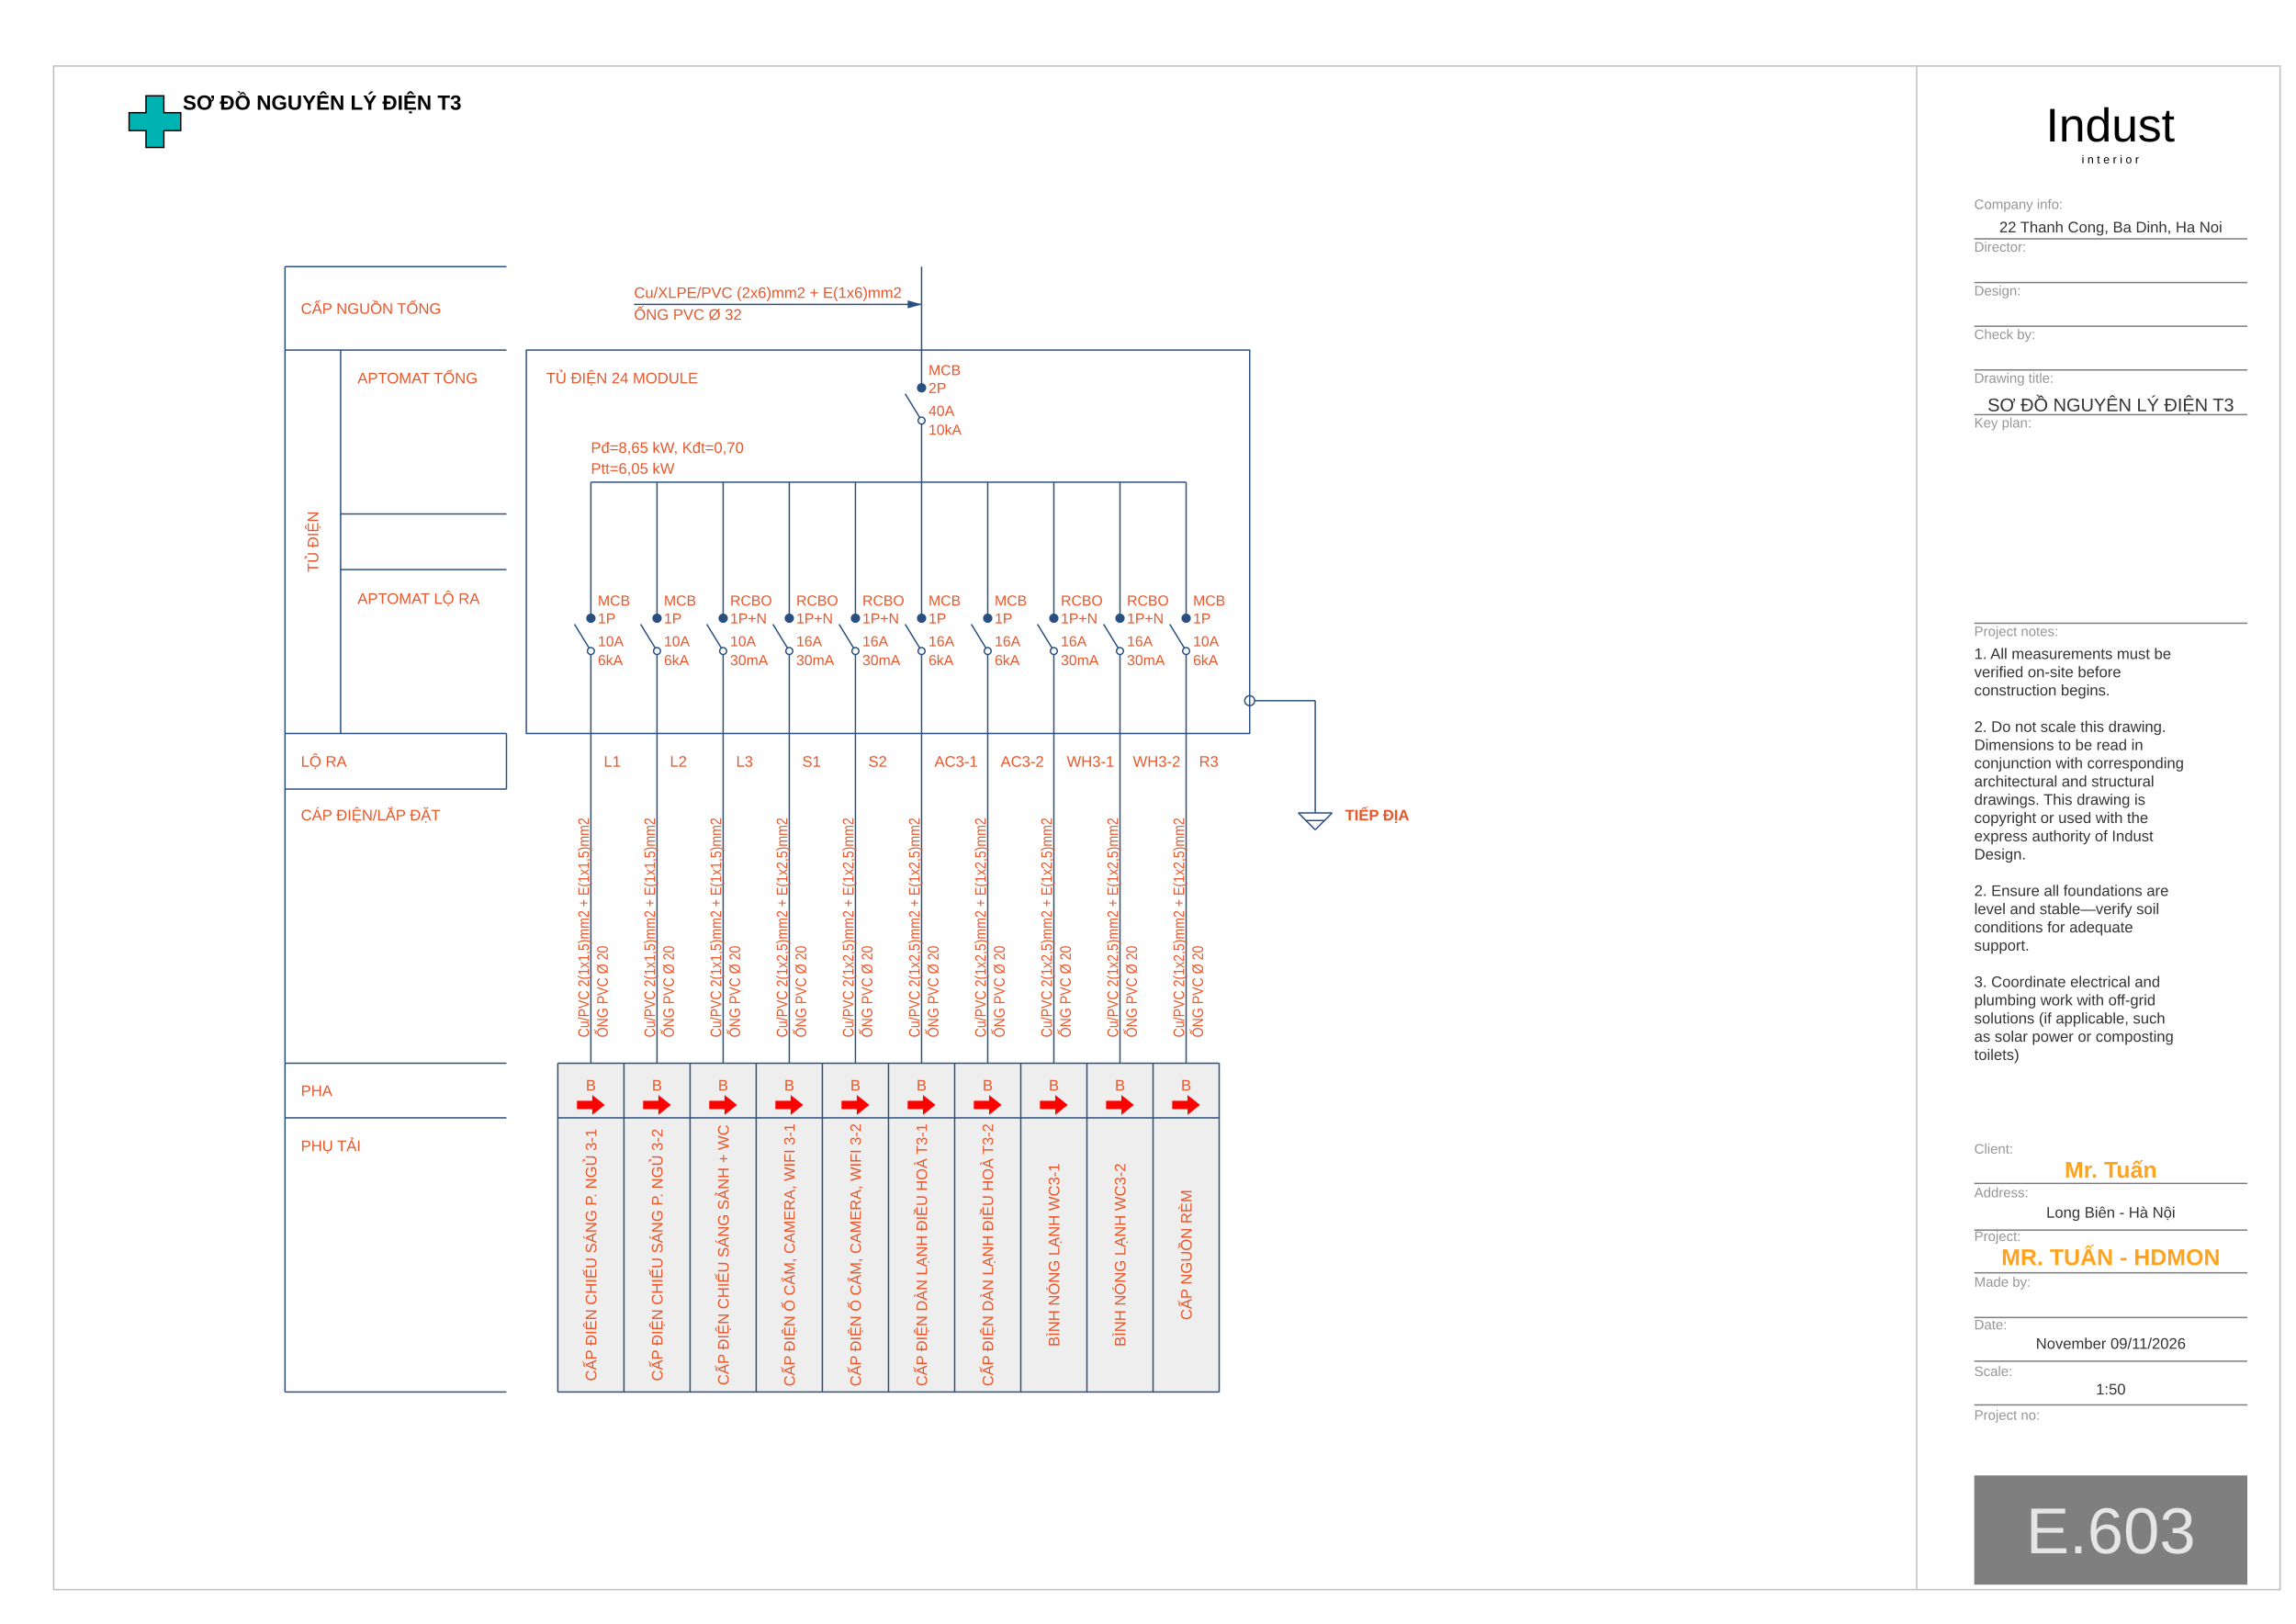
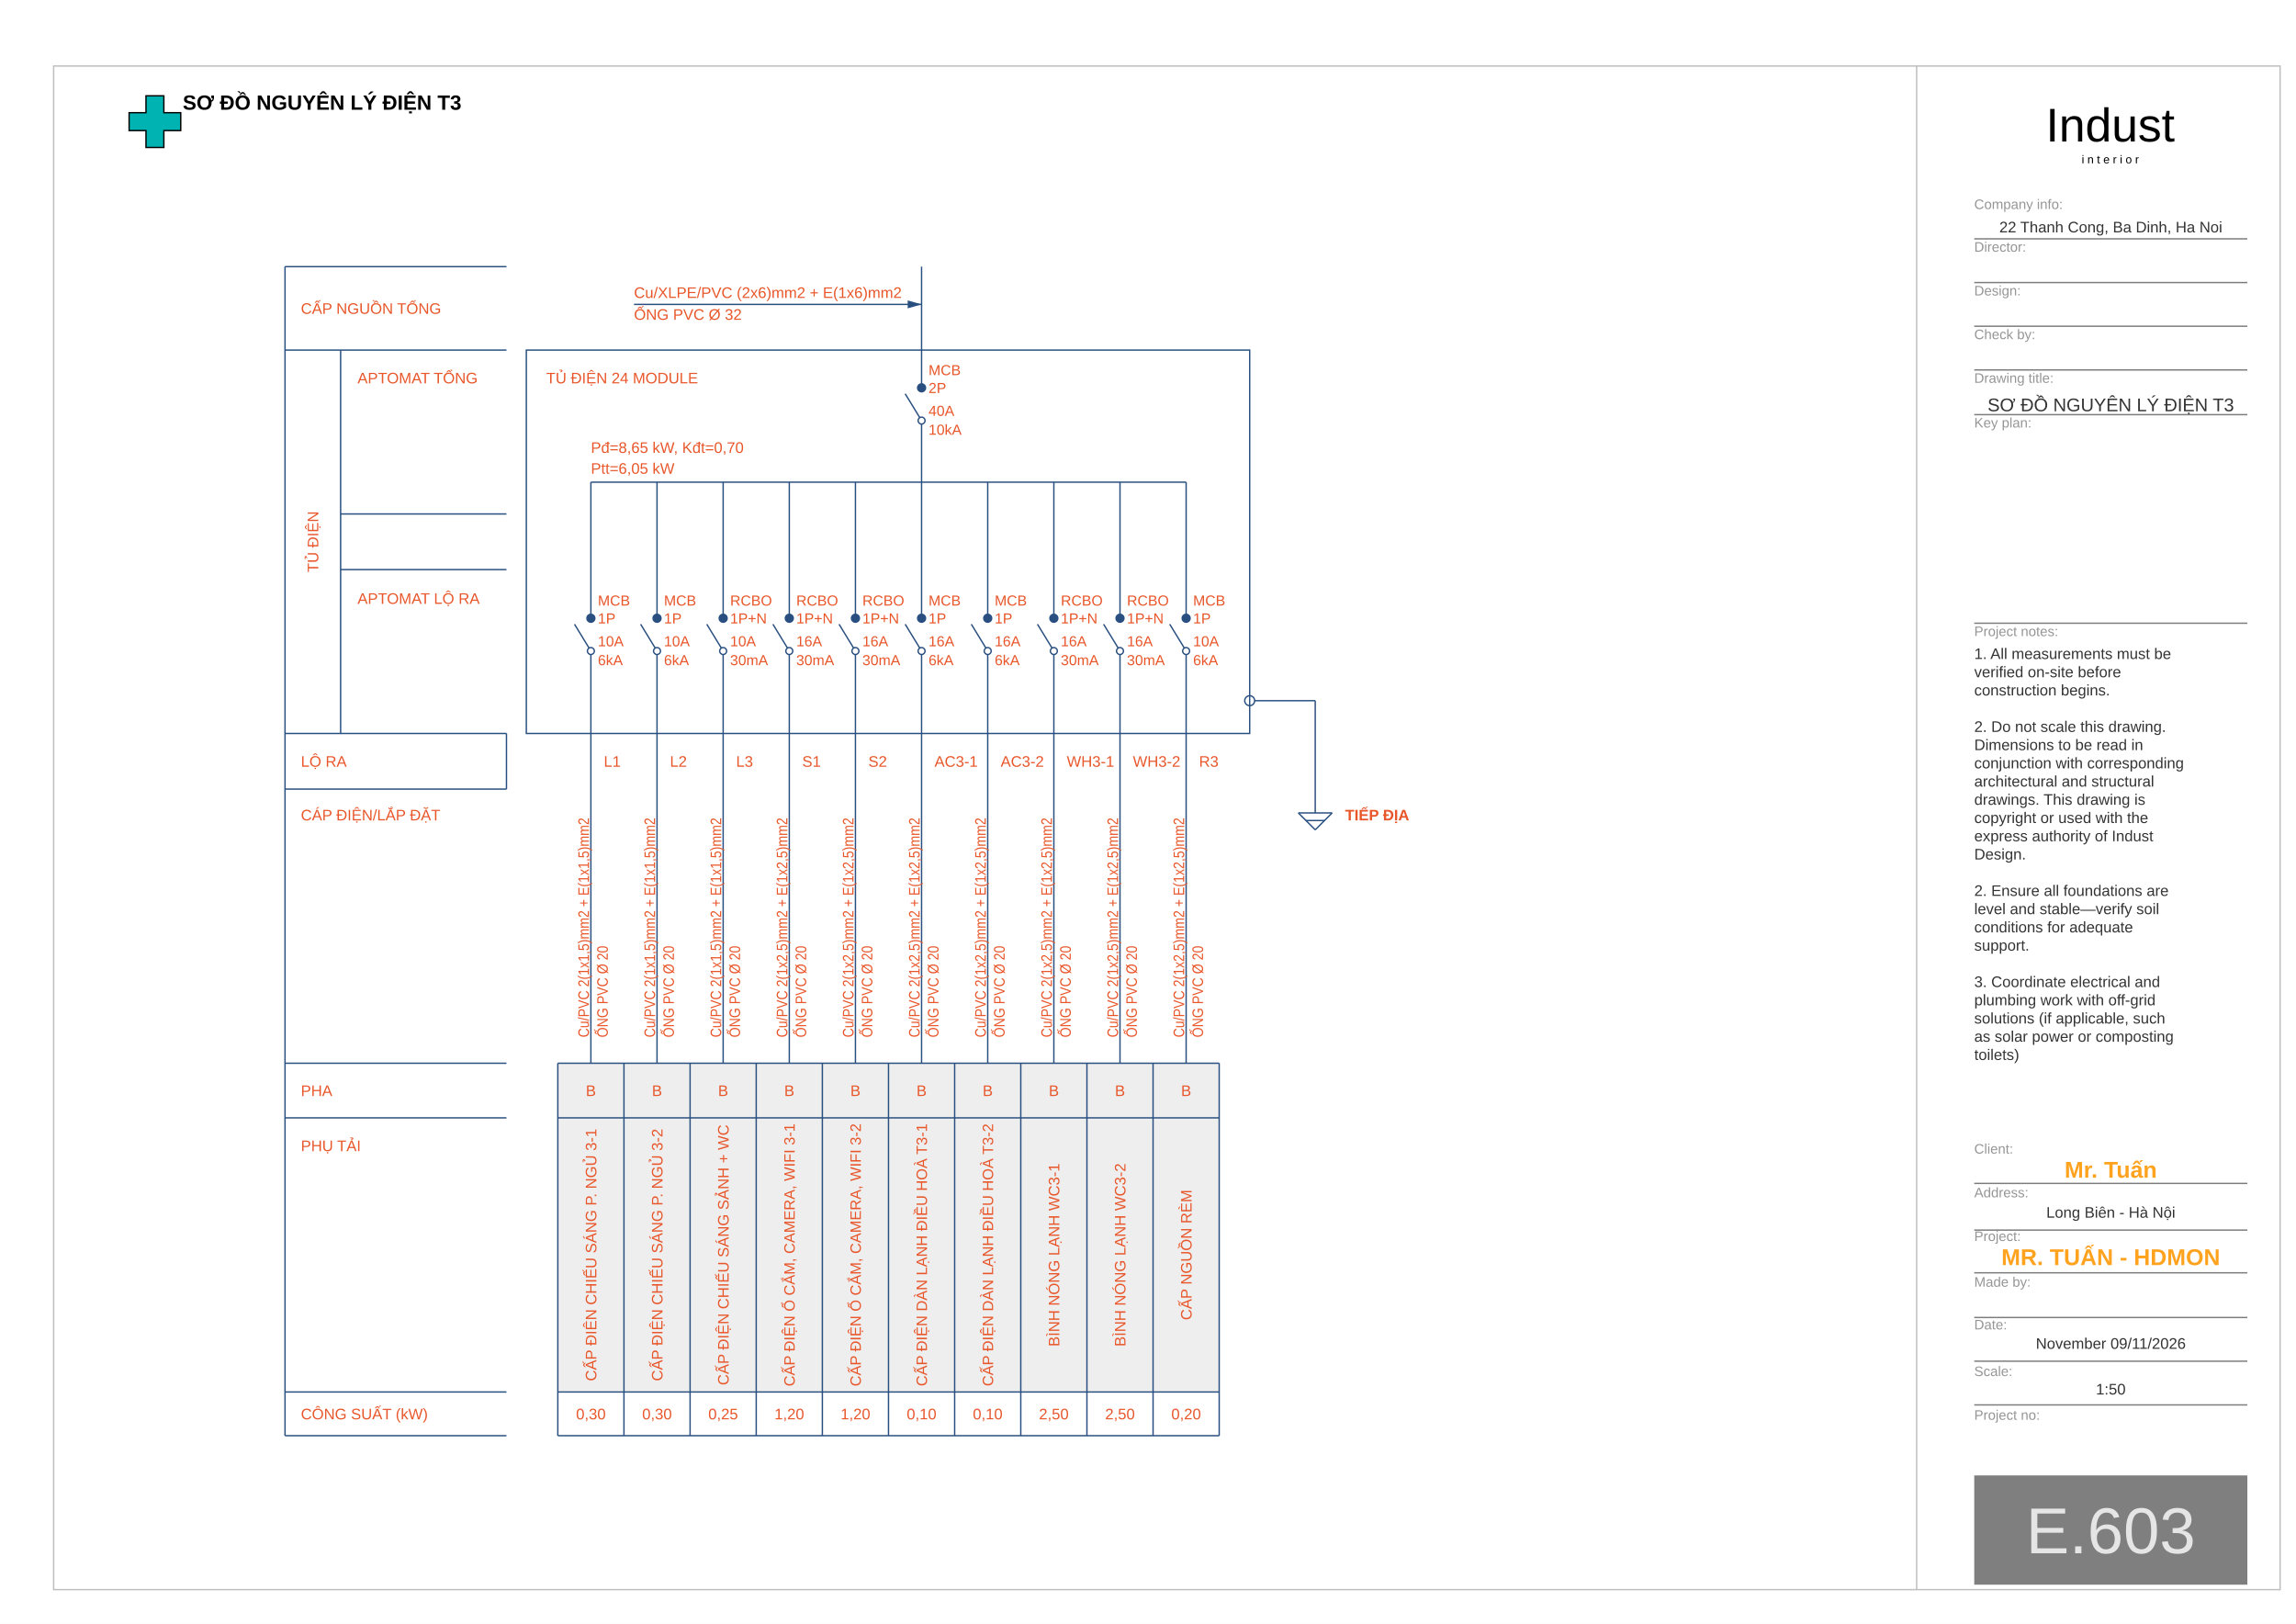
<svg xmlns="http://www.w3.org/2000/svg" width="420mm" height="297mm" viewBox="0 0 420 297">
  <rect width="100%" height="100%" fill="#fff" />
  <polygon points="9.81,290.741 417.093,290.741 417.093,12.073 9.81,12.073" fill="none" stroke="rgb(190,190,190)" stroke-width="0.25" />
  <line x1="350.606" y1="12.073" x2="350.606" y2="290.741" stroke="rgb(190,190,190)" stroke-width="0.25" />
  <polygon points="26.704,17.523 29.974,17.523 29.974,20.611 33.062,20.611 33.062,23.881 29.974,23.881 29.974,26.969 26.704,26.969 26.704,23.881 23.616,23.881 23.616,20.611 26.704,20.611" fill="rgb(0,179,179)" stroke="none" />
  <polygon points="26.704,17.523 29.974,17.523 29.974,20.611 33.062,20.611 33.062,23.881 29.974,23.881 29.974,26.969 26.704,26.969 26.704,23.881 23.616,23.881 23.616,20.611 26.704,20.611" fill="none" stroke="rgb(0,0,0)" stroke-width="0.25" />
  <text x="33.426" y="20.066" font-family="Arial, Helvetica, sans-serif" font-size="3.771" font-weight="bold" text-anchor="start" fill="rgb(0,0,0)">SƠ ĐỒ NGUYÊN LÝ ĐIỆN T3</text>
-   <line x1="52.137" y1="48.769" x2="52.137" y2="254.59" stroke="rgb(40,79,128)" stroke-width="0.25" />
+   <line x1="52.137" y1="48.769" x2="52.137" y2="262.583" stroke="rgb(40,79,128)" stroke-width="0.25" />
+   <line x1="52.137" y1="262.583" x2="92.647" y2="262.583" stroke="rgb(40,79,128)" stroke-width="0.25" />
  <line x1="52.137" y1="48.769" x2="92.647" y2="48.769" stroke="rgb(40,79,128)" stroke-width="0.25" />
  <line x1="52.137" y1="64.028" x2="92.647" y2="64.028" stroke="rgb(40,79,128)" stroke-width="0.25" />
  <line x1="52.137" y1="134.149" x2="92.647" y2="134.149" stroke="rgb(40,79,128)" stroke-width="0.25" />
  <line x1="52.137" y1="144.322" x2="92.647" y2="144.322" stroke="rgb(40,79,128)" stroke-width="0.25" />
  <line x1="52.137" y1="194.461" x2="92.647" y2="194.461" stroke="rgb(40,79,128)" stroke-width="0.25" />
  <line x1="52.137" y1="204.452" x2="92.647" y2="204.452" stroke="rgb(40,79,128)" stroke-width="0.25" />
  <line x1="52.137" y1="254.59" x2="92.647" y2="254.59" stroke="rgb(40,79,128)" stroke-width="0.25" />
  <line x1="62.31" y1="64.028" x2="62.31" y2="134.149" stroke="rgb(40,79,128)" stroke-width="0.25" />
  <line x1="62.31" y1="94.002" x2="92.647" y2="94.002" stroke="rgb(40,79,128)" stroke-width="0.25" />
  <line x1="62.31" y1="104.175" x2="92.647" y2="104.175" stroke="rgb(40,79,128)" stroke-width="0.25" />
  <line x1="92.647" y1="134.149" x2="92.647" y2="144.322" stroke="rgb(40,79,128)" stroke-width="0.25" />
  <text x="55.043" y="57.398" font-family="Arial, Helvetica, sans-serif" font-size="2.793" text-anchor="start" fill="rgb(232,86,42)">CẤP NGUỒN TỔNG</text>
  <text x="0" y="0" font-family="Arial, Helvetica, sans-serif" font-size="2.793" text-anchor="middle" fill="rgb(232,86,42)" transform="translate(58.223 99.089) rotate(-90)">TỦ ĐIỆN</text>
  <text x="65.398" y="70.115" font-family="Arial, Helvetica, sans-serif" font-size="2.793" text-anchor="start" fill="rgb(232,86,42)">APTOMAT TỔNG</text>
  <text x="65.398" y="110.443" font-family="Arial, Helvetica, sans-serif" font-size="2.793" text-anchor="start" fill="rgb(232,86,42)">APTOMAT LỘ RA</text>
  <text x="55.043" y="140.236" font-family="Arial, Helvetica, sans-serif" font-size="2.793" text-anchor="start" fill="rgb(232,86,42)">LỘ RA</text>
  <text x="55.043" y="150.045" font-family="Arial, Helvetica, sans-serif" font-size="2.793" text-anchor="start" fill="rgb(232,86,42)">CÁP ĐIỆN/LẮP ĐẶT</text>
  <text x="55.043" y="200.456" font-family="Arial, Helvetica, sans-serif" font-size="2.793" text-anchor="start" fill="rgb(232,86,42)">PHA</text>
  <text x="55.043" y="210.538" font-family="Arial, Helvetica, sans-serif" font-size="2.793" text-anchor="start" fill="rgb(232,86,42)">PHỤ TẢI</text>
+   <text x="55.043" y="259.587" font-family="Arial, Helvetica, sans-serif" font-size="2.793" text-anchor="start" fill="rgb(232,86,42)">CÔNG SUẤT (kW)</text>
  <polygon points="96.28,134.149 228.602,134.149 228.602,64.028 96.28,64.028" fill="none" stroke="rgb(40,79,128)" stroke-width="0.25" />
  <text x="99.913" y="70.115" font-family="Arial, Helvetica, sans-serif" font-size="2.793" text-anchor="start" fill="rgb(232,86,42)">TỦ ĐIỆN 24 MODULE</text>
  <text x="108.088" y="82.831" font-family="Arial, Helvetica, sans-serif" font-size="2.793" text-anchor="start" fill="rgb(232,86,42)">Pđ=8,65 kW, Kđt=0,70</text>
  <text x="108.088" y="86.646" font-family="Arial, Helvetica, sans-serif" font-size="2.793" text-anchor="start" fill="rgb(232,86,42)">Ptt=6,05 kW</text>
  <line x1="168.581" y1="48.769" x2="168.581" y2="70.931" stroke="rgb(40,79,128)" stroke-width="0.25" />
  <circle cx="168.581" cy="70.931" r="0.727" fill="rgb(40,79,128)" stroke="rgb(40,79,128)" stroke-width="0.25" />
  <circle cx="168.581" cy="76.926" r="0.636" fill="none" stroke="rgb(40,79,128)" stroke-width="0.25" />
  <line x1="168.25" y1="76.383" x2="165.584" y2="72.021" stroke="rgb(40,79,128)" stroke-width="0.25" />
  <text x="169.853" y="68.611" font-family="Arial, Helvetica, sans-serif" font-size="2.654" text-anchor="start" fill="rgb(232,86,42)">MCB</text>
  <text x="169.853" y="71.881" font-family="Arial, Helvetica, sans-serif" font-size="2.654" text-anchor="start" fill="rgb(232,86,42)">2P</text>
  <text x="169.853" y="76.059" font-family="Arial, Helvetica, sans-serif" font-size="2.654" text-anchor="start" fill="rgb(232,86,42)">40A</text>
  <text x="169.853" y="79.511" font-family="Arial, Helvetica, sans-serif" font-size="2.654" text-anchor="start" fill="rgb(232,86,42)">10kA</text>
  <line x1="168.581" y1="77.562" x2="168.581" y2="88.189" stroke="rgb(40,79,128)" stroke-width="0.25" />
  <line x1="115.976" y1="55.672" x2="168.581" y2="55.672" stroke="rgb(40,79,128)" stroke-width="0.25" />
  <polygon points="168.581,55.672 166.038,54.945 166.038,56.398" fill="rgb(40,79,128)" stroke="none" />
  <text x="115.976" y="54.492" font-family="Arial, Helvetica, sans-serif" font-size="2.793" text-anchor="start" fill="rgb(232,86,42)">Cu/XLPE/PVC (2x6)mm2 + E(1x6)mm2</text>
  <text x="115.976" y="58.488" font-family="Arial, Helvetica, sans-serif" font-size="2.793" text-anchor="start" fill="rgb(232,86,42)">ỐNG PVC  Ø 32</text>
  <line x1="108.088" y1="88.189" x2="216.976" y2="88.189" stroke="rgb(40,79,128)" stroke-width="0.25" />
  <polygon points="102.039,204.452 223.025,204.452 223.025,194.461 102.039,194.461" fill="rgb(238,238,238)" stroke="none" />
  <polygon points="102.039,254.59 223.025,254.59 223.025,204.452 102.039,204.452" fill="rgb(238,238,238)" stroke="none" />
  <line x1="102.039" y1="194.461" x2="223.025" y2="194.461" stroke="rgb(40,79,128)" stroke-width="0.25" />
  <line x1="102.039" y1="204.452" x2="223.025" y2="204.452" stroke="rgb(40,79,128)" stroke-width="0.25" />
  <line x1="102.039" y1="254.59" x2="223.025" y2="254.59" stroke="rgb(40,79,128)" stroke-width="0.25" />
-   <line x1="102.039" y1="254.59" x2="102.039" y2="194.461" stroke="rgb(40,79,128)" stroke-width="0.25" />
-   <line x1="114.138" y1="254.59" x2="114.138" y2="194.461" stroke="rgb(40,79,128)" stroke-width="0.25" />
-   <line x1="126.236" y1="254.59" x2="126.236" y2="194.461" stroke="rgb(40,79,128)" stroke-width="0.25" />
-   <line x1="138.335" y1="254.59" x2="138.335" y2="194.461" stroke="rgb(40,79,128)" stroke-width="0.25" />
-   <line x1="150.433" y1="254.59" x2="150.433" y2="194.461" stroke="rgb(40,79,128)" stroke-width="0.25" />
-   <line x1="162.532" y1="254.59" x2="162.532" y2="194.461" stroke="rgb(40,79,128)" stroke-width="0.25" />
-   <line x1="174.631" y1="254.59" x2="174.631" y2="194.461" stroke="rgb(40,79,128)" stroke-width="0.25" />
-   <line x1="186.729" y1="254.59" x2="186.729" y2="194.461" stroke="rgb(40,79,128)" stroke-width="0.25" />
-   <line x1="198.828" y1="254.59" x2="198.828" y2="194.461" stroke="rgb(40,79,128)" stroke-width="0.25" />
-   <line x1="210.926" y1="254.59" x2="210.926" y2="194.461" stroke="rgb(40,79,128)" stroke-width="0.25" />
-   <line x1="223.025" y1="254.59" x2="223.025" y2="194.461" stroke="rgb(40,79,128)" stroke-width="0.25" />
+   <line x1="102.039" y1="262.583" x2="223.025" y2="262.583" stroke="rgb(40,79,128)" stroke-width="0.25" />
+   <line x1="102.039" y1="262.583" x2="102.039" y2="194.461" stroke="rgb(40,79,128)" stroke-width="0.25" />
+   <line x1="114.138" y1="262.583" x2="114.138" y2="194.461" stroke="rgb(40,79,128)" stroke-width="0.25" />
+   <line x1="126.236" y1="262.583" x2="126.236" y2="194.461" stroke="rgb(40,79,128)" stroke-width="0.25" />
+   <line x1="138.335" y1="262.583" x2="138.335" y2="194.461" stroke="rgb(40,79,128)" stroke-width="0.25" />
+   <line x1="150.433" y1="262.583" x2="150.433" y2="194.461" stroke="rgb(40,79,128)" stroke-width="0.25" />
+   <line x1="162.532" y1="262.583" x2="162.532" y2="194.461" stroke="rgb(40,79,128)" stroke-width="0.25" />
+   <line x1="174.631" y1="262.583" x2="174.631" y2="194.461" stroke="rgb(40,79,128)" stroke-width="0.25" />
+   <line x1="186.729" y1="262.583" x2="186.729" y2="194.461" stroke="rgb(40,79,128)" stroke-width="0.25" />
+   <line x1="198.828" y1="262.583" x2="198.828" y2="194.461" stroke="rgb(40,79,128)" stroke-width="0.25" />
+   <line x1="210.926" y1="262.583" x2="210.926" y2="194.461" stroke="rgb(40,79,128)" stroke-width="0.25" />
+   <line x1="223.025" y1="262.583" x2="223.025" y2="194.461" stroke="rgb(40,79,128)" stroke-width="0.25" />
  <line x1="108.088" y1="88.189" x2="108.088" y2="113.076" stroke="rgb(40,79,128)" stroke-width="0.25" />
  <circle cx="108.088" cy="113.076" r="0.727" fill="rgb(40,79,128)" stroke="rgb(40,79,128)" stroke-width="0.25" />
  <circle cx="108.088" cy="119.071" r="0.636" fill="none" stroke="rgb(40,79,128)" stroke-width="0.25" />
  <line x1="107.757" y1="118.529" x2="105.091" y2="114.166" stroke="rgb(40,79,128)" stroke-width="0.25" />
  <text x="109.36" y="110.757" font-family="Arial, Helvetica, sans-serif" font-size="2.654" text-anchor="start" fill="rgb(232,86,42)">MCB</text>
  <text x="109.36" y="114.026" font-family="Arial, Helvetica, sans-serif" font-size="2.654" text-anchor="start" fill="rgb(232,86,42)">1P</text>
  <text x="109.36" y="118.205" font-family="Arial, Helvetica, sans-serif" font-size="2.654" text-anchor="start" fill="rgb(232,86,42)">10A</text>
  <text x="109.36" y="121.656" font-family="Arial, Helvetica, sans-serif" font-size="2.654" text-anchor="start" fill="rgb(232,86,42)">6kA</text>
  <line x1="108.088" y1="119.707" x2="108.088" y2="194.461" stroke="rgb(40,79,128)" stroke-width="0.25" />
  <text x="110.45" y="140.236" font-family="Arial, Helvetica, sans-serif" font-size="2.793" text-anchor="start" fill="rgb(232,86,42)">L1</text>
  <text x="0" y="0" font-family="Arial, Helvetica, sans-serif" font-size="2.793" text-anchor="start" fill="rgb(232,86,42)" transform="translate(107.725 189.737) rotate(-90) scale(0.85 1)">Cu/PVC 2(1x1,5)mm2 + E(1x1,5)mm2</text>
  <text x="0" y="0" font-family="Arial, Helvetica, sans-serif" font-size="2.793" text-anchor="start" fill="rgb(232,86,42)" transform="translate(111.176 189.737) rotate(-90) scale(0.85 1)">ỐNG PVC  Ø 20</text>
-   <text x="108.088" y="199.457" font-family="Arial, Helvetica, sans-serif" font-size="2.793" text-anchor="middle" fill="rgb(232,86,42)">B</text>
-   <polygon points="105.545,202.853 108.343,202.853 108.343,203.907 110.631,202.09 108.343,200.274 108.343,201.327 105.545,201.327" fill="rgb(255,0,0)" stroke="none" />
+   <text x="108.088" y="200.456" font-family="Arial, Helvetica, sans-serif" font-size="2.793" text-anchor="middle" fill="rgb(232,86,42)">B</text>
+   <text x="108.088" y="259.587" font-family="Arial, Helvetica, sans-serif" font-size="2.793" text-anchor="middle" fill="rgb(232,86,42)">0,30</text>
  <text x="0" y="0" font-family="Arial, Helvetica, sans-serif" font-size="2.793" text-anchor="middle" fill="rgb(232,86,42)" transform="translate(109.088 229.521) rotate(-90)">CẤP ĐIÊN CHIẾU SÁNG P. NGỦ 3-1</text>
  <line x1="120.187" y1="88.189" x2="120.187" y2="113.076" stroke="rgb(40,79,128)" stroke-width="0.25" />
  <circle cx="120.187" cy="113.076" r="0.727" fill="rgb(40,79,128)" stroke="rgb(40,79,128)" stroke-width="0.25" />
  <circle cx="120.187" cy="119.071" r="0.636" fill="none" stroke="rgb(40,79,128)" stroke-width="0.25" />
  <line x1="119.855" y1="118.529" x2="117.189" y2="114.166" stroke="rgb(40,79,128)" stroke-width="0.25" />
  <text x="121.458" y="110.757" font-family="Arial, Helvetica, sans-serif" font-size="2.654" text-anchor="start" fill="rgb(232,86,42)">MCB</text>
  <text x="121.458" y="114.026" font-family="Arial, Helvetica, sans-serif" font-size="2.654" text-anchor="start" fill="rgb(232,86,42)">1P</text>
  <text x="121.458" y="118.205" font-family="Arial, Helvetica, sans-serif" font-size="2.654" text-anchor="start" fill="rgb(232,86,42)">10A</text>
  <text x="121.458" y="121.656" font-family="Arial, Helvetica, sans-serif" font-size="2.654" text-anchor="start" fill="rgb(232,86,42)">6kA</text>
  <line x1="120.187" y1="119.707" x2="120.187" y2="194.461" stroke="rgb(40,79,128)" stroke-width="0.25" />
  <text x="122.548" y="140.236" font-family="Arial, Helvetica, sans-serif" font-size="2.793" text-anchor="start" fill="rgb(232,86,42)">L2</text>
  <text x="0" y="0" font-family="Arial, Helvetica, sans-serif" font-size="2.793" text-anchor="start" fill="rgb(232,86,42)" transform="translate(119.824 189.737) rotate(-90) scale(0.85 1)">Cu/PVC 2(1x1,5)mm2 + E(1x1,5)mm2</text>
  <text x="0" y="0" font-family="Arial, Helvetica, sans-serif" font-size="2.793" text-anchor="start" fill="rgb(232,86,42)" transform="translate(123.275 189.737) rotate(-90) scale(0.85 1)">ỐNG PVC  Ø 20</text>
-   <text x="120.187" y="199.457" font-family="Arial, Helvetica, sans-serif" font-size="2.793" text-anchor="middle" fill="rgb(232,86,42)">B</text>
-   <polygon points="117.644,202.853 120.441,202.853 120.441,203.907 122.73,202.09 120.441,200.274 120.441,201.327 117.644,201.327" fill="rgb(255,0,0)" stroke="none" />
+   <text x="120.187" y="200.456" font-family="Arial, Helvetica, sans-serif" font-size="2.793" text-anchor="middle" fill="rgb(232,86,42)">B</text>
+   <text x="120.187" y="259.587" font-family="Arial, Helvetica, sans-serif" font-size="2.793" text-anchor="middle" fill="rgb(232,86,42)">0,30</text>
  <text x="0" y="0" font-family="Arial, Helvetica, sans-serif" font-size="2.793" text-anchor="middle" fill="rgb(232,86,42)" transform="translate(121.187 229.521) rotate(-90)">CẤP ĐIỆN CHIẾU SÁNG P. NGỦ 3-2</text>
  <line x1="132.285" y1="88.189" x2="132.285" y2="113.076" stroke="rgb(40,79,128)" stroke-width="0.25" />
  <circle cx="132.285" cy="113.076" r="0.727" fill="rgb(40,79,128)" stroke="rgb(40,79,128)" stroke-width="0.25" />
  <circle cx="132.285" cy="119.071" r="0.636" fill="none" stroke="rgb(40,79,128)" stroke-width="0.25" />
  <line x1="131.954" y1="118.529" x2="129.288" y2="114.166" stroke="rgb(40,79,128)" stroke-width="0.25" />
  <text x="133.557" y="110.757" font-family="Arial, Helvetica, sans-serif" font-size="2.654" text-anchor="start" fill="rgb(232,86,42)">RCBO</text>
  <text x="133.557" y="114.026" font-family="Arial, Helvetica, sans-serif" font-size="2.654" text-anchor="start" fill="rgb(232,86,42)">1P+N</text>
  <text x="133.557" y="118.205" font-family="Arial, Helvetica, sans-serif" font-size="2.654" text-anchor="start" fill="rgb(232,86,42)">10A</text>
  <text x="133.557" y="121.656" font-family="Arial, Helvetica, sans-serif" font-size="2.654" text-anchor="start" fill="rgb(232,86,42)">30mA</text>
  <line x1="132.285" y1="119.707" x2="132.285" y2="194.461" stroke="rgb(40,79,128)" stroke-width="0.25" />
  <text x="134.647" y="140.236" font-family="Arial, Helvetica, sans-serif" font-size="2.793" text-anchor="start" fill="rgb(232,86,42)">L3</text>
  <text x="0" y="0" font-family="Arial, Helvetica, sans-serif" font-size="2.793" text-anchor="start" fill="rgb(232,86,42)" transform="translate(131.922 189.737) rotate(-90) scale(0.85 1)">Cu/PVC 2(1x1,5)mm2 + E(1x1,5)mm2</text>
  <text x="0" y="0" font-family="Arial, Helvetica, sans-serif" font-size="2.793" text-anchor="start" fill="rgb(232,86,42)" transform="translate(135.374 189.737) rotate(-90) scale(0.85 1)">ỐNG PVC  Ø 20</text>
-   <text x="132.285" y="199.457" font-family="Arial, Helvetica, sans-serif" font-size="2.793" text-anchor="middle" fill="rgb(232,86,42)">B</text>
-   <polygon points="129.742,202.853 132.54,202.853 132.54,203.907 134.829,202.09 132.54,200.274 132.54,201.327 129.742,201.327" fill="rgb(255,0,0)" stroke="none" />
+   <text x="132.285" y="200.456" font-family="Arial, Helvetica, sans-serif" font-size="2.793" text-anchor="middle" fill="rgb(232,86,42)">B</text>
+   <text x="132.285" y="259.587" font-family="Arial, Helvetica, sans-serif" font-size="2.793" text-anchor="middle" fill="rgb(232,86,42)">0,25</text>
  <text x="0" y="0" font-family="Arial, Helvetica, sans-serif" font-size="2.793" text-anchor="middle" fill="rgb(232,86,42)" transform="translate(133.285 229.521) rotate(-90)">CẤP ĐIỆN CHIẾU SÁNG SẢNH + WC</text>
  <line x1="144.384" y1="88.189" x2="144.384" y2="113.076" stroke="rgb(40,79,128)" stroke-width="0.25" />
  <circle cx="144.384" cy="113.076" r="0.727" fill="rgb(40,79,128)" stroke="rgb(40,79,128)" stroke-width="0.25" />
  <circle cx="144.384" cy="119.071" r="0.636" fill="none" stroke="rgb(40,79,128)" stroke-width="0.25" />
  <line x1="144.053" y1="118.529" x2="141.387" y2="114.166" stroke="rgb(40,79,128)" stroke-width="0.25" />
  <text x="145.656" y="110.757" font-family="Arial, Helvetica, sans-serif" font-size="2.654" text-anchor="start" fill="rgb(232,86,42)">RCBO</text>
  <text x="145.656" y="114.026" font-family="Arial, Helvetica, sans-serif" font-size="2.654" text-anchor="start" fill="rgb(232,86,42)">1P+N</text>
  <text x="145.656" y="118.205" font-family="Arial, Helvetica, sans-serif" font-size="2.654" text-anchor="start" fill="rgb(232,86,42)">16A</text>
  <text x="145.656" y="121.656" font-family="Arial, Helvetica, sans-serif" font-size="2.654" text-anchor="start" fill="rgb(232,86,42)">30mA</text>
  <line x1="144.384" y1="119.707" x2="144.384" y2="194.461" stroke="rgb(40,79,128)" stroke-width="0.25" />
  <text x="146.746" y="140.236" font-family="Arial, Helvetica, sans-serif" font-size="2.793" text-anchor="start" fill="rgb(232,86,42)">S1</text>
  <text x="0" y="0" font-family="Arial, Helvetica, sans-serif" font-size="2.793" text-anchor="start" fill="rgb(232,86,42)" transform="translate(144.021 189.737) rotate(-90) scale(0.85 1)">Cu/PVC 2(1x2,5)mm2 + E(1x2,5)mm2</text>
  <text x="0" y="0" font-family="Arial, Helvetica, sans-serif" font-size="2.793" text-anchor="start" fill="rgb(232,86,42)" transform="translate(147.472 189.737) rotate(-90) scale(0.85 1)">ỐNG PVC  Ø 20</text>
-   <text x="144.384" y="199.457" font-family="Arial, Helvetica, sans-serif" font-size="2.793" text-anchor="middle" fill="rgb(232,86,42)">B</text>
-   <polygon points="141.841,202.853 144.638,202.853 144.638,203.907 146.927,202.09 144.638,200.274 144.638,201.327 141.841,201.327" fill="rgb(255,0,0)" stroke="none" />
+   <text x="144.384" y="200.456" font-family="Arial, Helvetica, sans-serif" font-size="2.793" text-anchor="middle" fill="rgb(232,86,42)">B</text>
+   <text x="144.384" y="259.587" font-family="Arial, Helvetica, sans-serif" font-size="2.793" text-anchor="middle" fill="rgb(232,86,42)">1,20</text>
  <text x="0" y="0" font-family="Arial, Helvetica, sans-serif" font-size="2.75" text-anchor="middle" fill="rgb(232,86,42)" transform="translate(145.369 229.521) rotate(-90)">CẤP ĐIỆN Ổ CẮM, CAMERA, WIFI 3-1</text>
  <line x1="156.483" y1="88.189" x2="156.483" y2="113.076" stroke="rgb(40,79,128)" stroke-width="0.25" />
  <circle cx="156.483" cy="113.076" r="0.727" fill="rgb(40,79,128)" stroke="rgb(40,79,128)" stroke-width="0.25" />
  <circle cx="156.483" cy="119.071" r="0.636" fill="none" stroke="rgb(40,79,128)" stroke-width="0.25" />
  <line x1="156.151" y1="118.529" x2="153.485" y2="114.166" stroke="rgb(40,79,128)" stroke-width="0.25" />
  <text x="157.754" y="110.757" font-family="Arial, Helvetica, sans-serif" font-size="2.654" text-anchor="start" fill="rgb(232,86,42)">RCBO</text>
  <text x="157.754" y="114.026" font-family="Arial, Helvetica, sans-serif" font-size="2.654" text-anchor="start" fill="rgb(232,86,42)">1P+N</text>
  <text x="157.754" y="118.205" font-family="Arial, Helvetica, sans-serif" font-size="2.654" text-anchor="start" fill="rgb(232,86,42)">16A</text>
  <text x="157.754" y="121.656" font-family="Arial, Helvetica, sans-serif" font-size="2.654" text-anchor="start" fill="rgb(232,86,42)">30mA</text>
  <line x1="156.483" y1="119.707" x2="156.483" y2="194.461" stroke="rgb(40,79,128)" stroke-width="0.25" />
  <text x="158.844" y="140.236" font-family="Arial, Helvetica, sans-serif" font-size="2.793" text-anchor="start" fill="rgb(232,86,42)">S2</text>
  <text x="0" y="0" font-family="Arial, Helvetica, sans-serif" font-size="2.793" text-anchor="start" fill="rgb(232,86,42)" transform="translate(156.119 189.737) rotate(-90) scale(0.85 1)">Cu/PVC 2(1x2,5)mm2 + E(1x2,5)mm2</text>
  <text x="0" y="0" font-family="Arial, Helvetica, sans-serif" font-size="2.793" text-anchor="start" fill="rgb(232,86,42)" transform="translate(159.571 189.737) rotate(-90) scale(0.85 1)">ỐNG PVC  Ø 20</text>
-   <text x="156.483" y="199.457" font-family="Arial, Helvetica, sans-serif" font-size="2.793" text-anchor="middle" fill="rgb(232,86,42)">B</text>
-   <polygon points="153.939,202.853 156.737,202.853 156.737,203.907 159.026,202.09 156.737,200.274 156.737,201.327 153.939,201.327" fill="rgb(255,0,0)" stroke="none" />
+   <text x="156.483" y="200.456" font-family="Arial, Helvetica, sans-serif" font-size="2.793" text-anchor="middle" fill="rgb(232,86,42)">B</text>
+   <text x="156.483" y="259.587" font-family="Arial, Helvetica, sans-serif" font-size="2.793" text-anchor="middle" fill="rgb(232,86,42)">1,20</text>
  <text x="0" y="0" font-family="Arial, Helvetica, sans-serif" font-size="2.75" text-anchor="middle" fill="rgb(232,86,42)" transform="translate(157.467 229.521) rotate(-90)">CẤP ĐIỆN Ổ CẮM, CAMERA, WIFI 3-2</text>
  <line x1="168.581" y1="88.189" x2="168.581" y2="113.076" stroke="rgb(40,79,128)" stroke-width="0.25" />
  <circle cx="168.581" cy="113.076" r="0.727" fill="rgb(40,79,128)" stroke="rgb(40,79,128)" stroke-width="0.25" />
  <circle cx="168.581" cy="119.071" r="0.636" fill="none" stroke="rgb(40,79,128)" stroke-width="0.25" />
  <line x1="168.25" y1="118.529" x2="165.584" y2="114.166" stroke="rgb(40,79,128)" stroke-width="0.25" />
  <text x="169.853" y="110.757" font-family="Arial, Helvetica, sans-serif" font-size="2.654" text-anchor="start" fill="rgb(232,86,42)">MCB</text>
  <text x="169.853" y="114.026" font-family="Arial, Helvetica, sans-serif" font-size="2.654" text-anchor="start" fill="rgb(232,86,42)">1P</text>
  <text x="169.853" y="118.205" font-family="Arial, Helvetica, sans-serif" font-size="2.654" text-anchor="start" fill="rgb(232,86,42)">16A</text>
  <text x="169.853" y="121.656" font-family="Arial, Helvetica, sans-serif" font-size="2.654" text-anchor="start" fill="rgb(232,86,42)">6kA</text>
  <line x1="168.581" y1="119.707" x2="168.581" y2="194.461" stroke="rgb(40,79,128)" stroke-width="0.25" />
  <text x="170.943" y="140.236" font-family="Arial, Helvetica, sans-serif" font-size="2.793" text-anchor="start" fill="rgb(232,86,42)">AC3-1</text>
  <text x="0" y="0" font-family="Arial, Helvetica, sans-serif" font-size="2.793" text-anchor="start" fill="rgb(232,86,42)" transform="translate(168.218 189.737) rotate(-90) scale(0.85 1)">Cu/PVC 2(1x2,5)mm2 + E(1x2,5)mm2</text>
  <text x="0" y="0" font-family="Arial, Helvetica, sans-serif" font-size="2.793" text-anchor="start" fill="rgb(232,86,42)" transform="translate(171.67 189.737) rotate(-90) scale(0.85 1)">ỐNG PVC  Ø 20</text>
-   <text x="168.581" y="199.457" font-family="Arial, Helvetica, sans-serif" font-size="2.793" text-anchor="middle" fill="rgb(232,86,42)">B</text>
-   <polygon points="166.038,202.853 168.836,202.853 168.836,203.907 171.125,202.09 168.836,200.274 168.836,201.327 166.038,201.327" fill="rgb(255,0,0)" stroke="none" />
+   <text x="168.581" y="200.456" font-family="Arial, Helvetica, sans-serif" font-size="2.793" text-anchor="middle" fill="rgb(232,86,42)">B</text>
+   <text x="168.581" y="259.587" font-family="Arial, Helvetica, sans-serif" font-size="2.793" text-anchor="middle" fill="rgb(232,86,42)">0,10</text>
  <text x="0" y="0" font-family="Arial, Helvetica, sans-serif" font-size="2.75" text-anchor="middle" fill="rgb(232,86,42)" transform="translate(169.566 229.521) rotate(-90)">CẤP ĐIỆN DÀN LẠNH ĐIỀU HOÀ T3-1</text>
  <line x1="180.68" y1="88.189" x2="180.68" y2="113.076" stroke="rgb(40,79,128)" stroke-width="0.25" />
  <circle cx="180.68" cy="113.076" r="0.727" fill="rgb(40,79,128)" stroke="rgb(40,79,128)" stroke-width="0.25" />
  <circle cx="180.68" cy="119.071" r="0.636" fill="none" stroke="rgb(40,79,128)" stroke-width="0.25" />
  <line x1="180.348" y1="118.529" x2="177.683" y2="114.166" stroke="rgb(40,79,128)" stroke-width="0.25" />
  <text x="181.952" y="110.757" font-family="Arial, Helvetica, sans-serif" font-size="2.654" text-anchor="start" fill="rgb(232,86,42)">MCB</text>
  <text x="181.952" y="114.026" font-family="Arial, Helvetica, sans-serif" font-size="2.654" text-anchor="start" fill="rgb(232,86,42)">1P</text>
  <text x="181.952" y="118.205" font-family="Arial, Helvetica, sans-serif" font-size="2.654" text-anchor="start" fill="rgb(232,86,42)">16A</text>
  <text x="181.952" y="121.656" font-family="Arial, Helvetica, sans-serif" font-size="2.654" text-anchor="start" fill="rgb(232,86,42)">6kA</text>
  <line x1="180.68" y1="119.707" x2="180.68" y2="194.461" stroke="rgb(40,79,128)" stroke-width="0.25" />
  <text x="183.042" y="140.236" font-family="Arial, Helvetica, sans-serif" font-size="2.793" text-anchor="start" fill="rgb(232,86,42)">AC3-2</text>
  <text x="0" y="0" font-family="Arial, Helvetica, sans-serif" font-size="2.793" text-anchor="start" fill="rgb(232,86,42)" transform="translate(180.317 189.737) rotate(-90) scale(0.85 1)">Cu/PVC 2(1x2,5)mm2 + E(1x2,5)mm2</text>
  <text x="0" y="0" font-family="Arial, Helvetica, sans-serif" font-size="2.793" text-anchor="start" fill="rgb(232,86,42)" transform="translate(183.768 189.737) rotate(-90) scale(0.85 1)">ỐNG PVC  Ø 20</text>
-   <text x="180.68" y="199.457" font-family="Arial, Helvetica, sans-serif" font-size="2.793" text-anchor="middle" fill="rgb(232,86,42)">B</text>
-   <polygon points="178.137,202.853 180.934,202.853 180.934,203.907 183.223,202.09 180.934,200.274 180.934,201.327 178.137,201.327" fill="rgb(255,0,0)" stroke="none" />
+   <text x="180.68" y="200.456" font-family="Arial, Helvetica, sans-serif" font-size="2.793" text-anchor="middle" fill="rgb(232,86,42)">B</text>
+   <text x="180.68" y="259.587" font-family="Arial, Helvetica, sans-serif" font-size="2.793" text-anchor="middle" fill="rgb(232,86,42)">0,10</text>
  <text x="0" y="0" font-family="Arial, Helvetica, sans-serif" font-size="2.75" text-anchor="middle" fill="rgb(232,86,42)" transform="translate(181.665 229.521) rotate(-90)">CẤP ĐIỆN DÀN LẠNH ĐIỀU HOÀ T3-2</text>
  <line x1="192.779" y1="88.189" x2="192.779" y2="113.076" stroke="rgb(40,79,128)" stroke-width="0.25" />
  <circle cx="192.779" cy="113.076" r="0.727" fill="rgb(40,79,128)" stroke="rgb(40,79,128)" stroke-width="0.25" />
  <circle cx="192.779" cy="119.071" r="0.636" fill="none" stroke="rgb(40,79,128)" stroke-width="0.25" />
  <line x1="192.447" y1="118.529" x2="189.781" y2="114.166" stroke="rgb(40,79,128)" stroke-width="0.25" />
  <text x="194.05" y="110.757" font-family="Arial, Helvetica, sans-serif" font-size="2.654" text-anchor="start" fill="rgb(232,86,42)">RCBO</text>
  <text x="194.05" y="114.026" font-family="Arial, Helvetica, sans-serif" font-size="2.654" text-anchor="start" fill="rgb(232,86,42)">1P+N</text>
  <text x="194.05" y="118.205" font-family="Arial, Helvetica, sans-serif" font-size="2.654" text-anchor="start" fill="rgb(232,86,42)">16A</text>
  <text x="194.05" y="121.656" font-family="Arial, Helvetica, sans-serif" font-size="2.654" text-anchor="start" fill="rgb(232,86,42)">30mA</text>
  <line x1="192.779" y1="119.707" x2="192.779" y2="194.461" stroke="rgb(40,79,128)" stroke-width="0.25" />
  <text x="195.14" y="140.236" font-family="Arial, Helvetica, sans-serif" font-size="2.793" text-anchor="start" fill="rgb(232,86,42)">WH3-1</text>
  <text x="0" y="0" font-family="Arial, Helvetica, sans-serif" font-size="2.793" text-anchor="start" fill="rgb(232,86,42)" transform="translate(192.415 189.737) rotate(-90) scale(0.85 1)">Cu/PVC 2(1x2,5)mm2 + E(1x2,5)mm2</text>
  <text x="0" y="0" font-family="Arial, Helvetica, sans-serif" font-size="2.793" text-anchor="start" fill="rgb(232,86,42)" transform="translate(195.867 189.737) rotate(-90) scale(0.85 1)">ỐNG PVC  Ø 20</text>
-   <text x="192.779" y="199.457" font-family="Arial, Helvetica, sans-serif" font-size="2.793" text-anchor="middle" fill="rgb(232,86,42)">B</text>
-   <polygon points="190.235,202.853 193.033,202.853 193.033,203.907 195.322,202.09 193.033,200.274 193.033,201.327 190.235,201.327" fill="rgb(255,0,0)" stroke="none" />
+   <text x="192.779" y="200.456" font-family="Arial, Helvetica, sans-serif" font-size="2.793" text-anchor="middle" fill="rgb(232,86,42)">B</text>
+   <text x="192.779" y="259.587" font-family="Arial, Helvetica, sans-serif" font-size="2.793" text-anchor="middle" fill="rgb(232,86,42)">2,50</text>
  <text x="0" y="0" font-family="Arial, Helvetica, sans-serif" font-size="2.793" text-anchor="middle" fill="rgb(232,86,42)" transform="translate(193.779 229.521) rotate(-90)">BÌNH NÓNG LẠNH WC3-1</text>
  <line x1="204.877" y1="88.189" x2="204.877" y2="113.076" stroke="rgb(40,79,128)" stroke-width="0.25" />
  <circle cx="204.877" cy="113.076" r="0.727" fill="rgb(40,79,128)" stroke="rgb(40,79,128)" stroke-width="0.25" />
  <circle cx="204.877" cy="119.071" r="0.636" fill="none" stroke="rgb(40,79,128)" stroke-width="0.25" />
  <line x1="204.546" y1="118.529" x2="201.88" y2="114.166" stroke="rgb(40,79,128)" stroke-width="0.25" />
  <text x="206.149" y="110.757" font-family="Arial, Helvetica, sans-serif" font-size="2.654" text-anchor="start" fill="rgb(232,86,42)">RCBO</text>
  <text x="206.149" y="114.026" font-family="Arial, Helvetica, sans-serif" font-size="2.654" text-anchor="start" fill="rgb(232,86,42)">1P+N</text>
  <text x="206.149" y="118.205" font-family="Arial, Helvetica, sans-serif" font-size="2.654" text-anchor="start" fill="rgb(232,86,42)">16A</text>
  <text x="206.149" y="121.656" font-family="Arial, Helvetica, sans-serif" font-size="2.654" text-anchor="start" fill="rgb(232,86,42)">30mA</text>
  <line x1="204.877" y1="119.707" x2="204.877" y2="194.461" stroke="rgb(40,79,128)" stroke-width="0.25" />
  <text x="207.239" y="140.236" font-family="Arial, Helvetica, sans-serif" font-size="2.793" text-anchor="start" fill="rgb(232,86,42)">WH3-2</text>
  <text x="0" y="0" font-family="Arial, Helvetica, sans-serif" font-size="2.793" text-anchor="start" fill="rgb(232,86,42)" transform="translate(204.514 189.737) rotate(-90) scale(0.85 1)">Cu/PVC 2(1x2,5)mm2 + E(1x2,5)mm2</text>
  <text x="0" y="0" font-family="Arial, Helvetica, sans-serif" font-size="2.793" text-anchor="start" fill="rgb(232,86,42)" transform="translate(207.965 189.737) rotate(-90) scale(0.85 1)">ỐNG PVC  Ø 20</text>
-   <text x="204.877" y="199.457" font-family="Arial, Helvetica, sans-serif" font-size="2.793" text-anchor="middle" fill="rgb(232,86,42)">B</text>
-   <polygon points="202.334,202.853 205.131,202.853 205.131,203.907 207.42,202.09 205.131,200.274 205.131,201.327 202.334,201.327" fill="rgb(255,0,0)" stroke="none" />
+   <text x="204.877" y="200.456" font-family="Arial, Helvetica, sans-serif" font-size="2.793" text-anchor="middle" fill="rgb(232,86,42)">B</text>
+   <text x="204.877" y="259.587" font-family="Arial, Helvetica, sans-serif" font-size="2.793" text-anchor="middle" fill="rgb(232,86,42)">2,50</text>
  <text x="0" y="0" font-family="Arial, Helvetica, sans-serif" font-size="2.793" text-anchor="middle" fill="rgb(232,86,42)" transform="translate(205.877 229.521) rotate(-90)">BÌNH NÓNG LẠNH WC3-2</text>
  <line x1="216.976" y1="88.189" x2="216.976" y2="113.076" stroke="rgb(40,79,128)" stroke-width="0.25" />
  <circle cx="216.976" cy="113.076" r="0.727" fill="rgb(40,79,128)" stroke="rgb(40,79,128)" stroke-width="0.25" />
  <circle cx="216.976" cy="119.071" r="0.636" fill="none" stroke="rgb(40,79,128)" stroke-width="0.25" />
  <line x1="216.644" y1="118.529" x2="213.978" y2="114.166" stroke="rgb(40,79,128)" stroke-width="0.25" />
  <text x="218.247" y="110.757" font-family="Arial, Helvetica, sans-serif" font-size="2.654" text-anchor="start" fill="rgb(232,86,42)">MCB</text>
  <text x="218.247" y="114.026" font-family="Arial, Helvetica, sans-serif" font-size="2.654" text-anchor="start" fill="rgb(232,86,42)">1P</text>
  <text x="218.247" y="118.205" font-family="Arial, Helvetica, sans-serif" font-size="2.654" text-anchor="start" fill="rgb(232,86,42)">10A</text>
  <text x="218.247" y="121.656" font-family="Arial, Helvetica, sans-serif" font-size="2.654" text-anchor="start" fill="rgb(232,86,42)">6kA</text>
  <line x1="216.976" y1="119.707" x2="216.976" y2="194.461" stroke="rgb(40,79,128)" stroke-width="0.25" />
  <text x="219.337" y="140.236" font-family="Arial, Helvetica, sans-serif" font-size="2.793" text-anchor="start" fill="rgb(232,86,42)">R3</text>
  <text x="0" y="0" font-family="Arial, Helvetica, sans-serif" font-size="2.793" text-anchor="start" fill="rgb(232,86,42)" transform="translate(216.612 189.737) rotate(-90) scale(0.85 1)">Cu/PVC 2(1x2,5)mm2 + E(1x2,5)mm2</text>
  <text x="0" y="0" font-family="Arial, Helvetica, sans-serif" font-size="2.793" text-anchor="start" fill="rgb(232,86,42)" transform="translate(220.064 189.737) rotate(-90) scale(0.85 1)">ỐNG PVC  Ø 20</text>
-   <text x="216.976" y="199.457" font-family="Arial, Helvetica, sans-serif" font-size="2.793" text-anchor="middle" fill="rgb(232,86,42)">B</text>
-   <polygon points="214.433,202.853 217.23,202.853 217.23,203.907 219.519,202.09 217.23,200.274 217.23,201.327 214.433,201.327" fill="rgb(255,0,0)" stroke="none" />
+   <text x="216.976" y="200.456" font-family="Arial, Helvetica, sans-serif" font-size="2.793" text-anchor="middle" fill="rgb(232,86,42)">B</text>
+   <text x="216.976" y="259.587" font-family="Arial, Helvetica, sans-serif" font-size="2.793" text-anchor="middle" fill="rgb(232,86,42)">0,20</text>
  <text x="0" y="0" font-family="Arial, Helvetica, sans-serif" font-size="2.793" text-anchor="middle" fill="rgb(232,86,42)" transform="translate(217.976 229.521) rotate(-90)">CẤP NGUỒN RÈM</text>
  <circle cx="228.602" cy="128.154" r="0.908" fill="none" stroke="rgb(40,79,128)" stroke-width="0.25" />
  <line x1="229.51" y1="128.154" x2="240.592" y2="128.154" stroke="rgb(40,79,128)" stroke-width="0.25" />
  <line x1="240.592" y1="128.154" x2="240.592" y2="148.682" stroke="rgb(40,79,128)" stroke-width="0.25" />
  <line x1="237.503" y1="148.682" x2="243.68" y2="148.682" stroke="rgb(40,79,128)" stroke-width="0.25" />
  <line x1="237.503" y1="148.682" x2="240.592" y2="151.77" stroke="rgb(40,79,128)" stroke-width="0.25" />
  <line x1="243.68" y1="148.682" x2="240.592" y2="151.77" stroke="rgb(40,79,128)" stroke-width="0.25" />
  <line x1="238.862" y1="150.072" x2="242.321" y2="150.072" stroke="rgb(40,79,128)" stroke-width="0.25" />
  <text x="246.042" y="150.045" font-family="Arial, Helvetica, sans-serif" font-size="2.793" font-weight="bold" text-anchor="start" fill="rgb(232,86,42)">TIẾP ĐỊA</text>
  <text x="386.029" y="25.879" font-family="Arial, Helvetica, sans-serif" font-size="8.659" text-anchor="middle" fill="rgb(0,0,0)">Indust</text>
  <text x="386.029" y="29.876" font-family="Arial, Helvetica, sans-serif" font-size="2.095" text-anchor="middle" fill="rgb(0,0,0)">i n t e r i o r</text>
  <text x="361.142" y="38.224" font-family="Arial, Helvetica, sans-serif" font-size="2.514" text-anchor="start" fill="rgb(149,149,149)">Company info:</text>
  <line x1="361.142" y1="43.682" x2="411.099" y2="43.682" stroke="rgb(124,124,124)" stroke-width="0.25" />
  <text x="361.142" y="46.035" font-family="Arial, Helvetica, sans-serif" font-size="2.514" text-anchor="start" fill="rgb(149,149,149)">Director:</text>
  <line x1="361.142" y1="51.675" x2="411.099" y2="51.675" stroke="rgb(124,124,124)" stroke-width="0.25" />
  <text x="361.142" y="54.028" font-family="Arial, Helvetica, sans-serif" font-size="2.514" text-anchor="start" fill="rgb(149,149,149)">Design:</text>
  <line x1="361.142" y1="59.668" x2="411.099" y2="59.668" stroke="rgb(124,124,124)" stroke-width="0.25" />
  <text x="361.142" y="62.021" font-family="Arial, Helvetica, sans-serif" font-size="2.514" text-anchor="start" fill="rgb(149,149,149)">Check by:</text>
  <line x1="361.142" y1="67.661" x2="411.099" y2="67.661" stroke="rgb(124,124,124)" stroke-width="0.25" />
  <text x="361.142" y="70.015" font-family="Arial, Helvetica, sans-serif" font-size="2.514" text-anchor="start" fill="rgb(149,149,149)">Drawing title:</text>
  <line x1="361.142" y1="75.836" x2="411.099" y2="75.836" stroke="rgb(124,124,124)" stroke-width="0.25" />
  <text x="361.142" y="78.189" font-family="Arial, Helvetica, sans-serif" font-size="2.514" text-anchor="start" fill="rgb(149,149,149)">Key plan:</text>
  <line x1="361.142" y1="113.985" x2="411.099" y2="113.985" stroke="rgb(124,124,124)" stroke-width="0.25" />
  <text x="361.142" y="116.338" font-family="Arial, Helvetica, sans-serif" font-size="2.514" text-anchor="start" fill="rgb(149,149,149)">Project notes:</text>
  <text x="361.142" y="210.983" font-family="Arial, Helvetica, sans-serif" font-size="2.514" text-anchor="start" fill="rgb(149,149,149)">Client:</text>
  <line x1="361.142" y1="216.442" x2="411.099" y2="216.442" stroke="rgb(124,124,124)" stroke-width="0.25" />
  <text x="361.142" y="218.976" font-family="Arial, Helvetica, sans-serif" font-size="2.514" text-anchor="start" fill="rgb(149,149,149)">Address:</text>
  <line x1="361.142" y1="224.98" x2="411.099" y2="224.98" stroke="rgb(124,124,124)" stroke-width="0.25" />
  <text x="361.142" y="226.97" font-family="Arial, Helvetica, sans-serif" font-size="2.514" text-anchor="start" fill="rgb(149,149,149)">Project:</text>
  <line x1="361.142" y1="232.791" x2="411.099" y2="232.791" stroke="rgb(124,124,124)" stroke-width="0.25" />
  <text x="361.142" y="235.326" font-family="Arial, Helvetica, sans-serif" font-size="2.514" text-anchor="start" fill="rgb(149,149,149)">Made by:</text>
  <line x1="361.142" y1="240.966" x2="411.099" y2="240.966" stroke="rgb(124,124,124)" stroke-width="0.25" />
  <text x="361.142" y="243.137" font-family="Arial, Helvetica, sans-serif" font-size="2.514" text-anchor="start" fill="rgb(149,149,149)">Date:</text>
  <line x1="361.142" y1="248.959" x2="411.099" y2="248.959" stroke="rgb(124,124,124)" stroke-width="0.25" />
  <text x="361.142" y="251.675" font-family="Arial, Helvetica, sans-serif" font-size="2.514" text-anchor="start" fill="rgb(149,149,149)">Scale:</text>
  <line x1="361.142" y1="256.952" x2="411.099" y2="256.952" stroke="rgb(124,124,124)" stroke-width="0.25" />
  <text x="361.142" y="259.669" font-family="Arial, Helvetica, sans-serif" font-size="2.514" text-anchor="start" fill="rgb(149,149,149)">Project no:</text>
  <text x="361.142" y="120.526" font-family="Arial, Helvetica, sans-serif" font-size="2.793" text-anchor="start" fill="rgb(51,51,51)">1. All measurements must be</text>
  <text x="361.142" y="123.86" font-family="Arial, Helvetica, sans-serif" font-size="2.793" text-anchor="start" fill="rgb(51,51,51)">verified on-site before</text>
  <text x="361.142" y="127.193" font-family="Arial, Helvetica, sans-serif" font-size="2.793" text-anchor="start" fill="rgb(51,51,51)">construction begins.</text>
  <text x="361.142" y="133.86" font-family="Arial, Helvetica, sans-serif" font-size="2.793" text-anchor="start" fill="rgb(51,51,51)">2. Do not scale this drawing.</text>
  <text x="361.142" y="137.193" font-family="Arial, Helvetica, sans-serif" font-size="2.793" text-anchor="start" fill="rgb(51,51,51)">Dimensions to be read in</text>
  <text x="361.142" y="140.526" font-family="Arial, Helvetica, sans-serif" font-size="2.793" text-anchor="start" fill="rgb(51,51,51)">conjunction with corresponding</text>
  <text x="361.142" y="143.86" font-family="Arial, Helvetica, sans-serif" font-size="2.793" text-anchor="start" fill="rgb(51,51,51)">architectural and structural</text>
  <text x="361.142" y="147.193" font-family="Arial, Helvetica, sans-serif" font-size="2.793" text-anchor="start" fill="rgb(51,51,51)">drawings. This drawing is</text>
  <text x="361.142" y="150.526" font-family="Arial, Helvetica, sans-serif" font-size="2.793" text-anchor="start" fill="rgb(51,51,51)">copyright or used with the</text>
  <text x="361.142" y="153.86" font-family="Arial, Helvetica, sans-serif" font-size="2.793" text-anchor="start" fill="rgb(51,51,51)">express authority of Indust</text>
  <text x="361.142" y="157.193" font-family="Arial, Helvetica, sans-serif" font-size="2.793" text-anchor="start" fill="rgb(51,51,51)">Design.</text>
  <text x="361.142" y="163.86" font-family="Arial, Helvetica, sans-serif" font-size="2.793" text-anchor="start" fill="rgb(51,51,51)">2. Ensure all foundations are</text>
  <text x="361.142" y="167.193" font-family="Arial, Helvetica, sans-serif" font-size="2.793" text-anchor="start" fill="rgb(51,51,51)">level and stable—verify soil</text>
  <text x="361.142" y="170.526" font-family="Arial, Helvetica, sans-serif" font-size="2.793" text-anchor="start" fill="rgb(51,51,51)">conditions for adequate</text>
  <text x="361.142" y="173.86" font-family="Arial, Helvetica, sans-serif" font-size="2.793" text-anchor="start" fill="rgb(51,51,51)">support.</text>
  <text x="361.142" y="180.526" font-family="Arial, Helvetica, sans-serif" font-size="2.793" text-anchor="start" fill="rgb(51,51,51)">3. Coordinate electrical and</text>
  <text x="361.142" y="183.86" font-family="Arial, Helvetica, sans-serif" font-size="2.793" text-anchor="start" fill="rgb(51,51,51)">plumbing work with off-grid</text>
  <text x="361.142" y="187.193" font-family="Arial, Helvetica, sans-serif" font-size="2.793" text-anchor="start" fill="rgb(51,51,51)">solutions (if applicable, such</text>
  <text x="361.142" y="190.526" font-family="Arial, Helvetica, sans-serif" font-size="2.793" text-anchor="start" fill="rgb(51,51,51)">as solar power or composting</text>
  <text x="361.142" y="193.86" font-family="Arial, Helvetica, sans-serif" font-size="2.793" text-anchor="start" fill="rgb(51,51,51)">toilets)</text>
  <polygon points="361.142,289.833 411.099,289.833 411.099,269.85 361.142,269.85" fill="rgb(127,127,127)" stroke="none" />
  <text x="386.12" y="42.502" font-family="Arial, Helvetica, sans-serif" font-size="2.793" text-anchor="middle" fill="rgb(51,51,51)">22 Thanh Cong, Ba Dinh, Ha Noi</text>
  <text x="386.12" y="75.219" font-family="Arial, Helvetica, sans-serif" font-size="3.352" text-anchor="middle" fill="rgb(51,51,51)">SƠ ĐỒ NGUYÊN LÝ ĐIỆN T3</text>
  <text x="386.12" y="215.398" font-family="Arial, Helvetica, sans-serif" font-size="4.19" font-weight="bold" text-anchor="middle" fill="rgb(255,163,31)">Mr. Tuấn</text>
  <text x="386.12" y="222.71" font-family="Arial, Helvetica, sans-serif" font-size="2.793" text-anchor="middle" fill="rgb(51,51,51)">Long Biên - Hà Nội</text>
  <text x="386.12" y="231.384" font-family="Arial, Helvetica, sans-serif" font-size="4.19" font-weight="bold" text-anchor="middle" fill="rgb(255,163,31)">MR. TUẤN - HDMON</text>
  <text x="386.12" y="246.689" font-family="Arial, Helvetica, sans-serif" font-size="2.793" text-anchor="middle" fill="rgb(51,51,51)">November 09/11/2026</text>
  <text x="386.12" y="255.045" font-family="Arial, Helvetica, sans-serif" font-size="2.793" text-anchor="middle" fill="rgb(51,51,51)">1:50</text>
  <text x="386.12" y="284.091" font-family="Arial, Helvetica, sans-serif" font-size="11.872" text-anchor="middle" fill="rgb(229,229,229)">E.603</text>
</svg>
